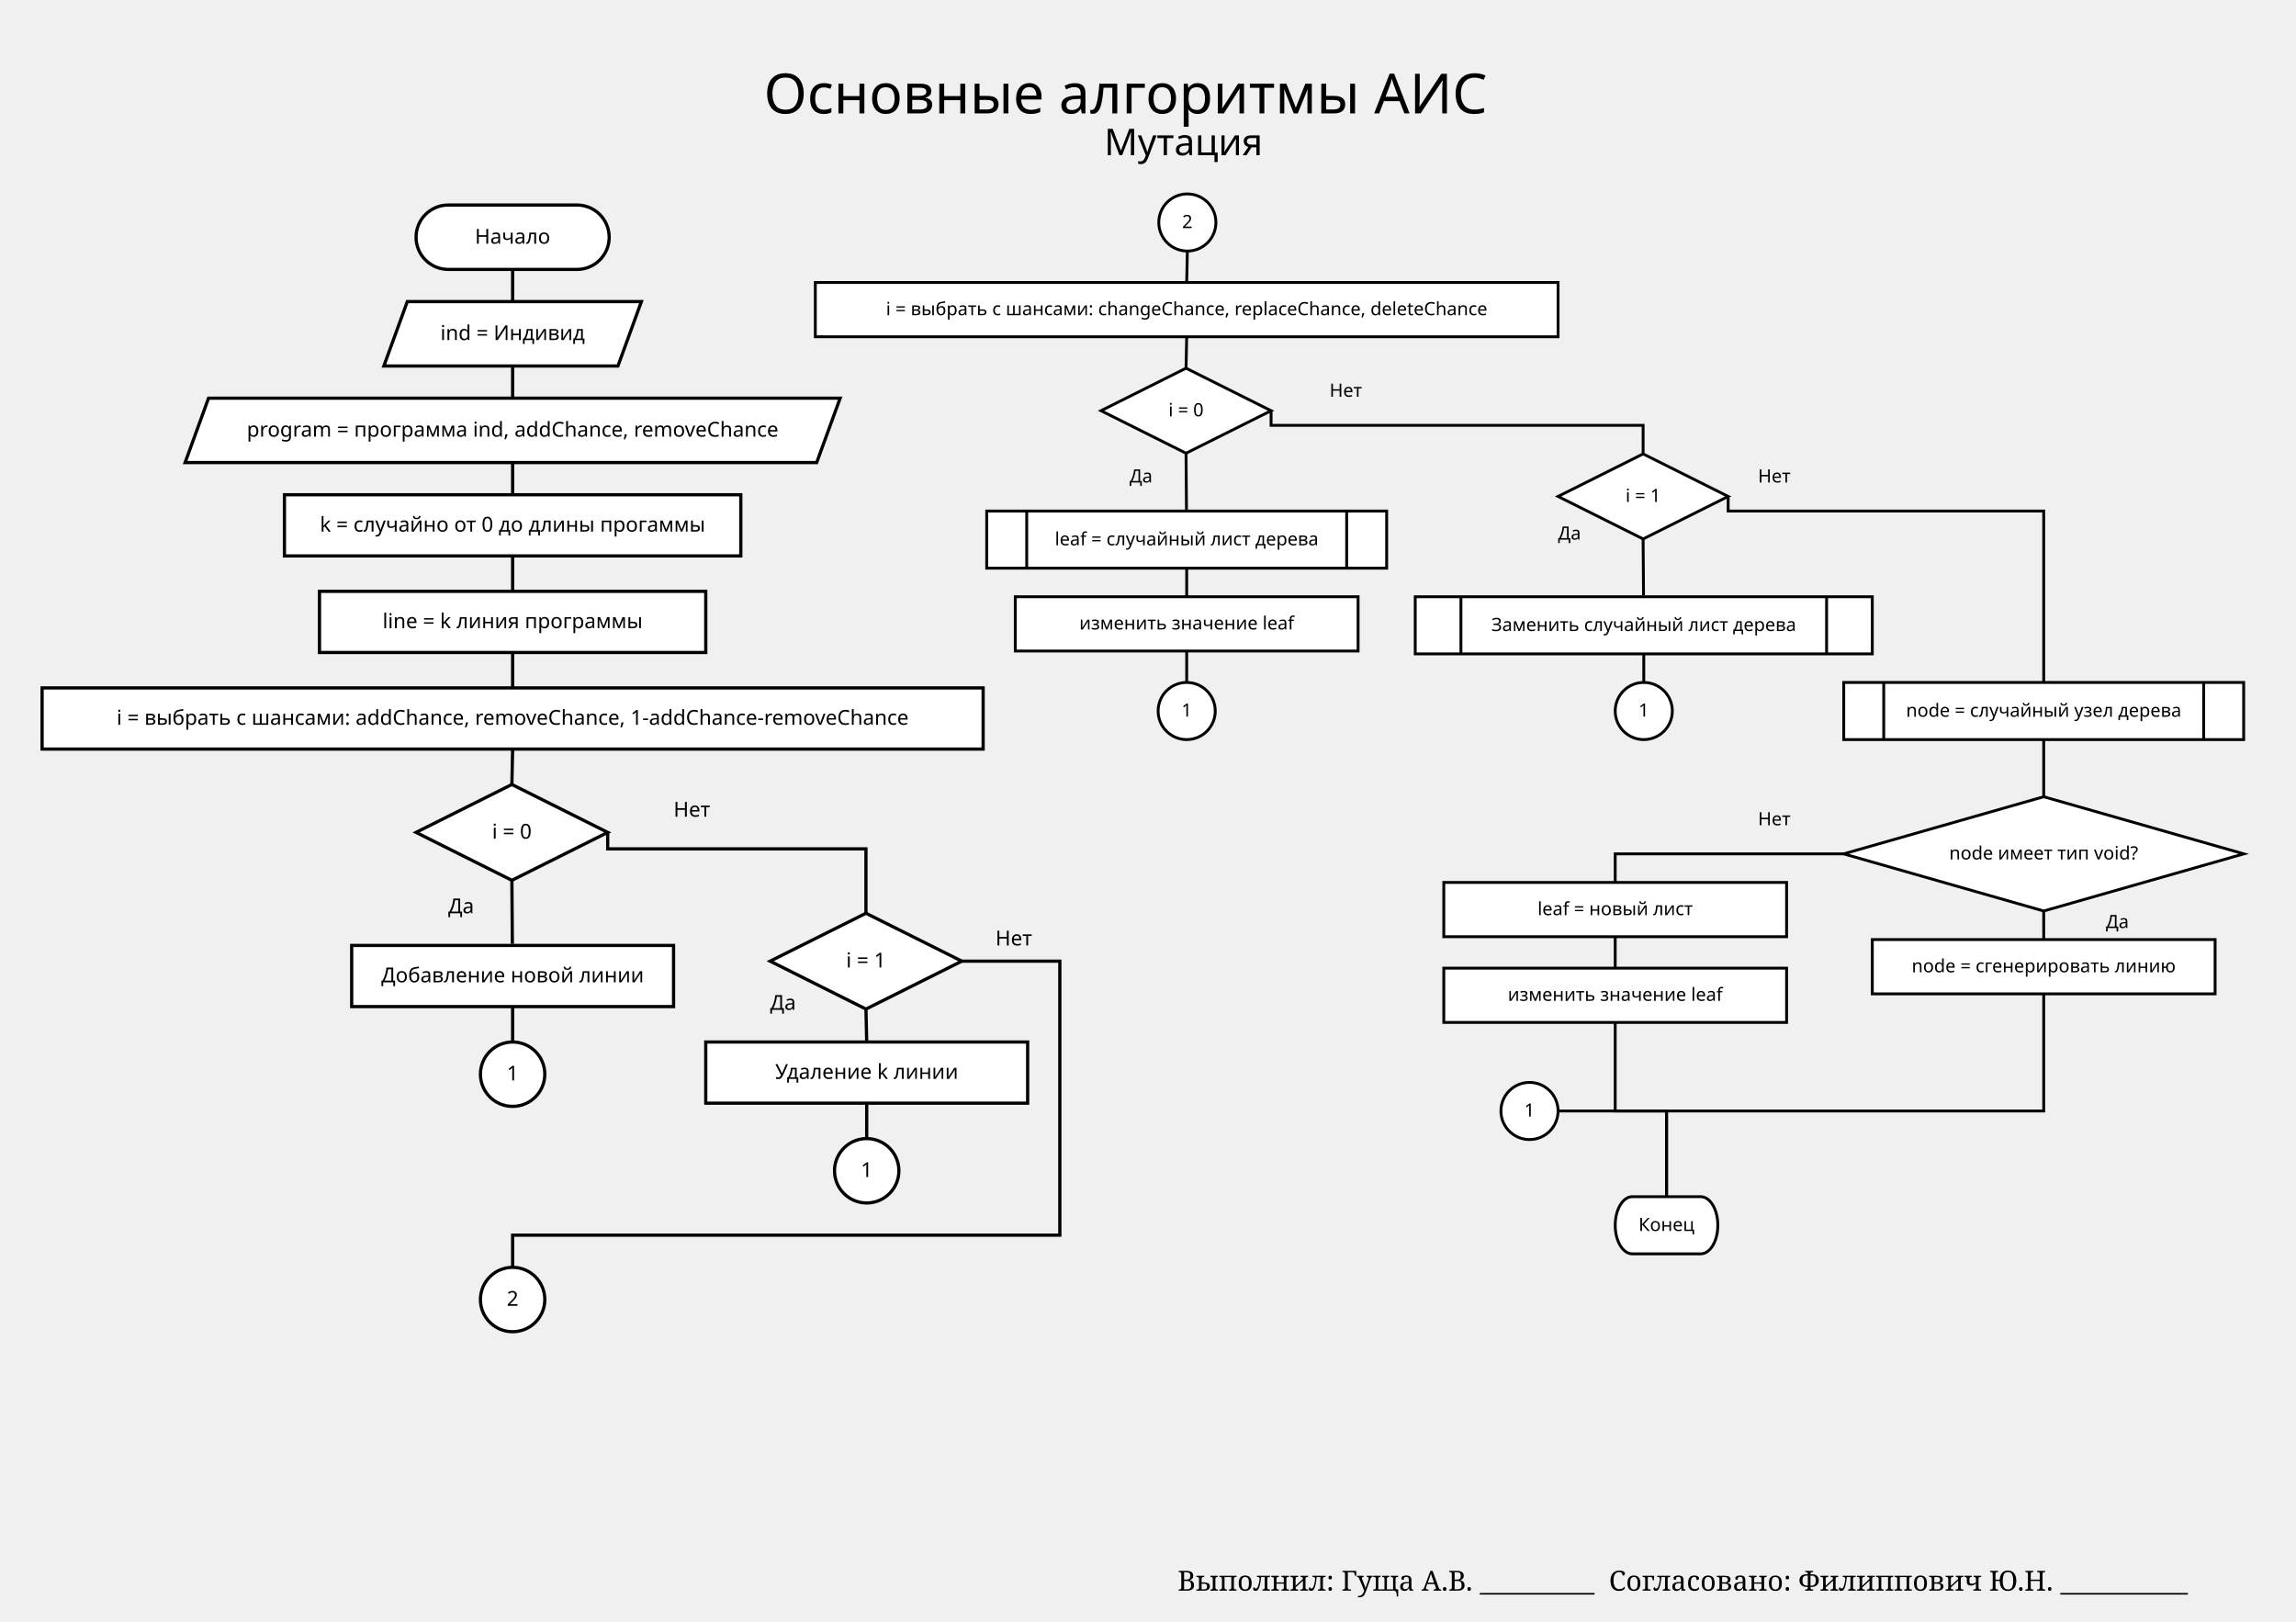
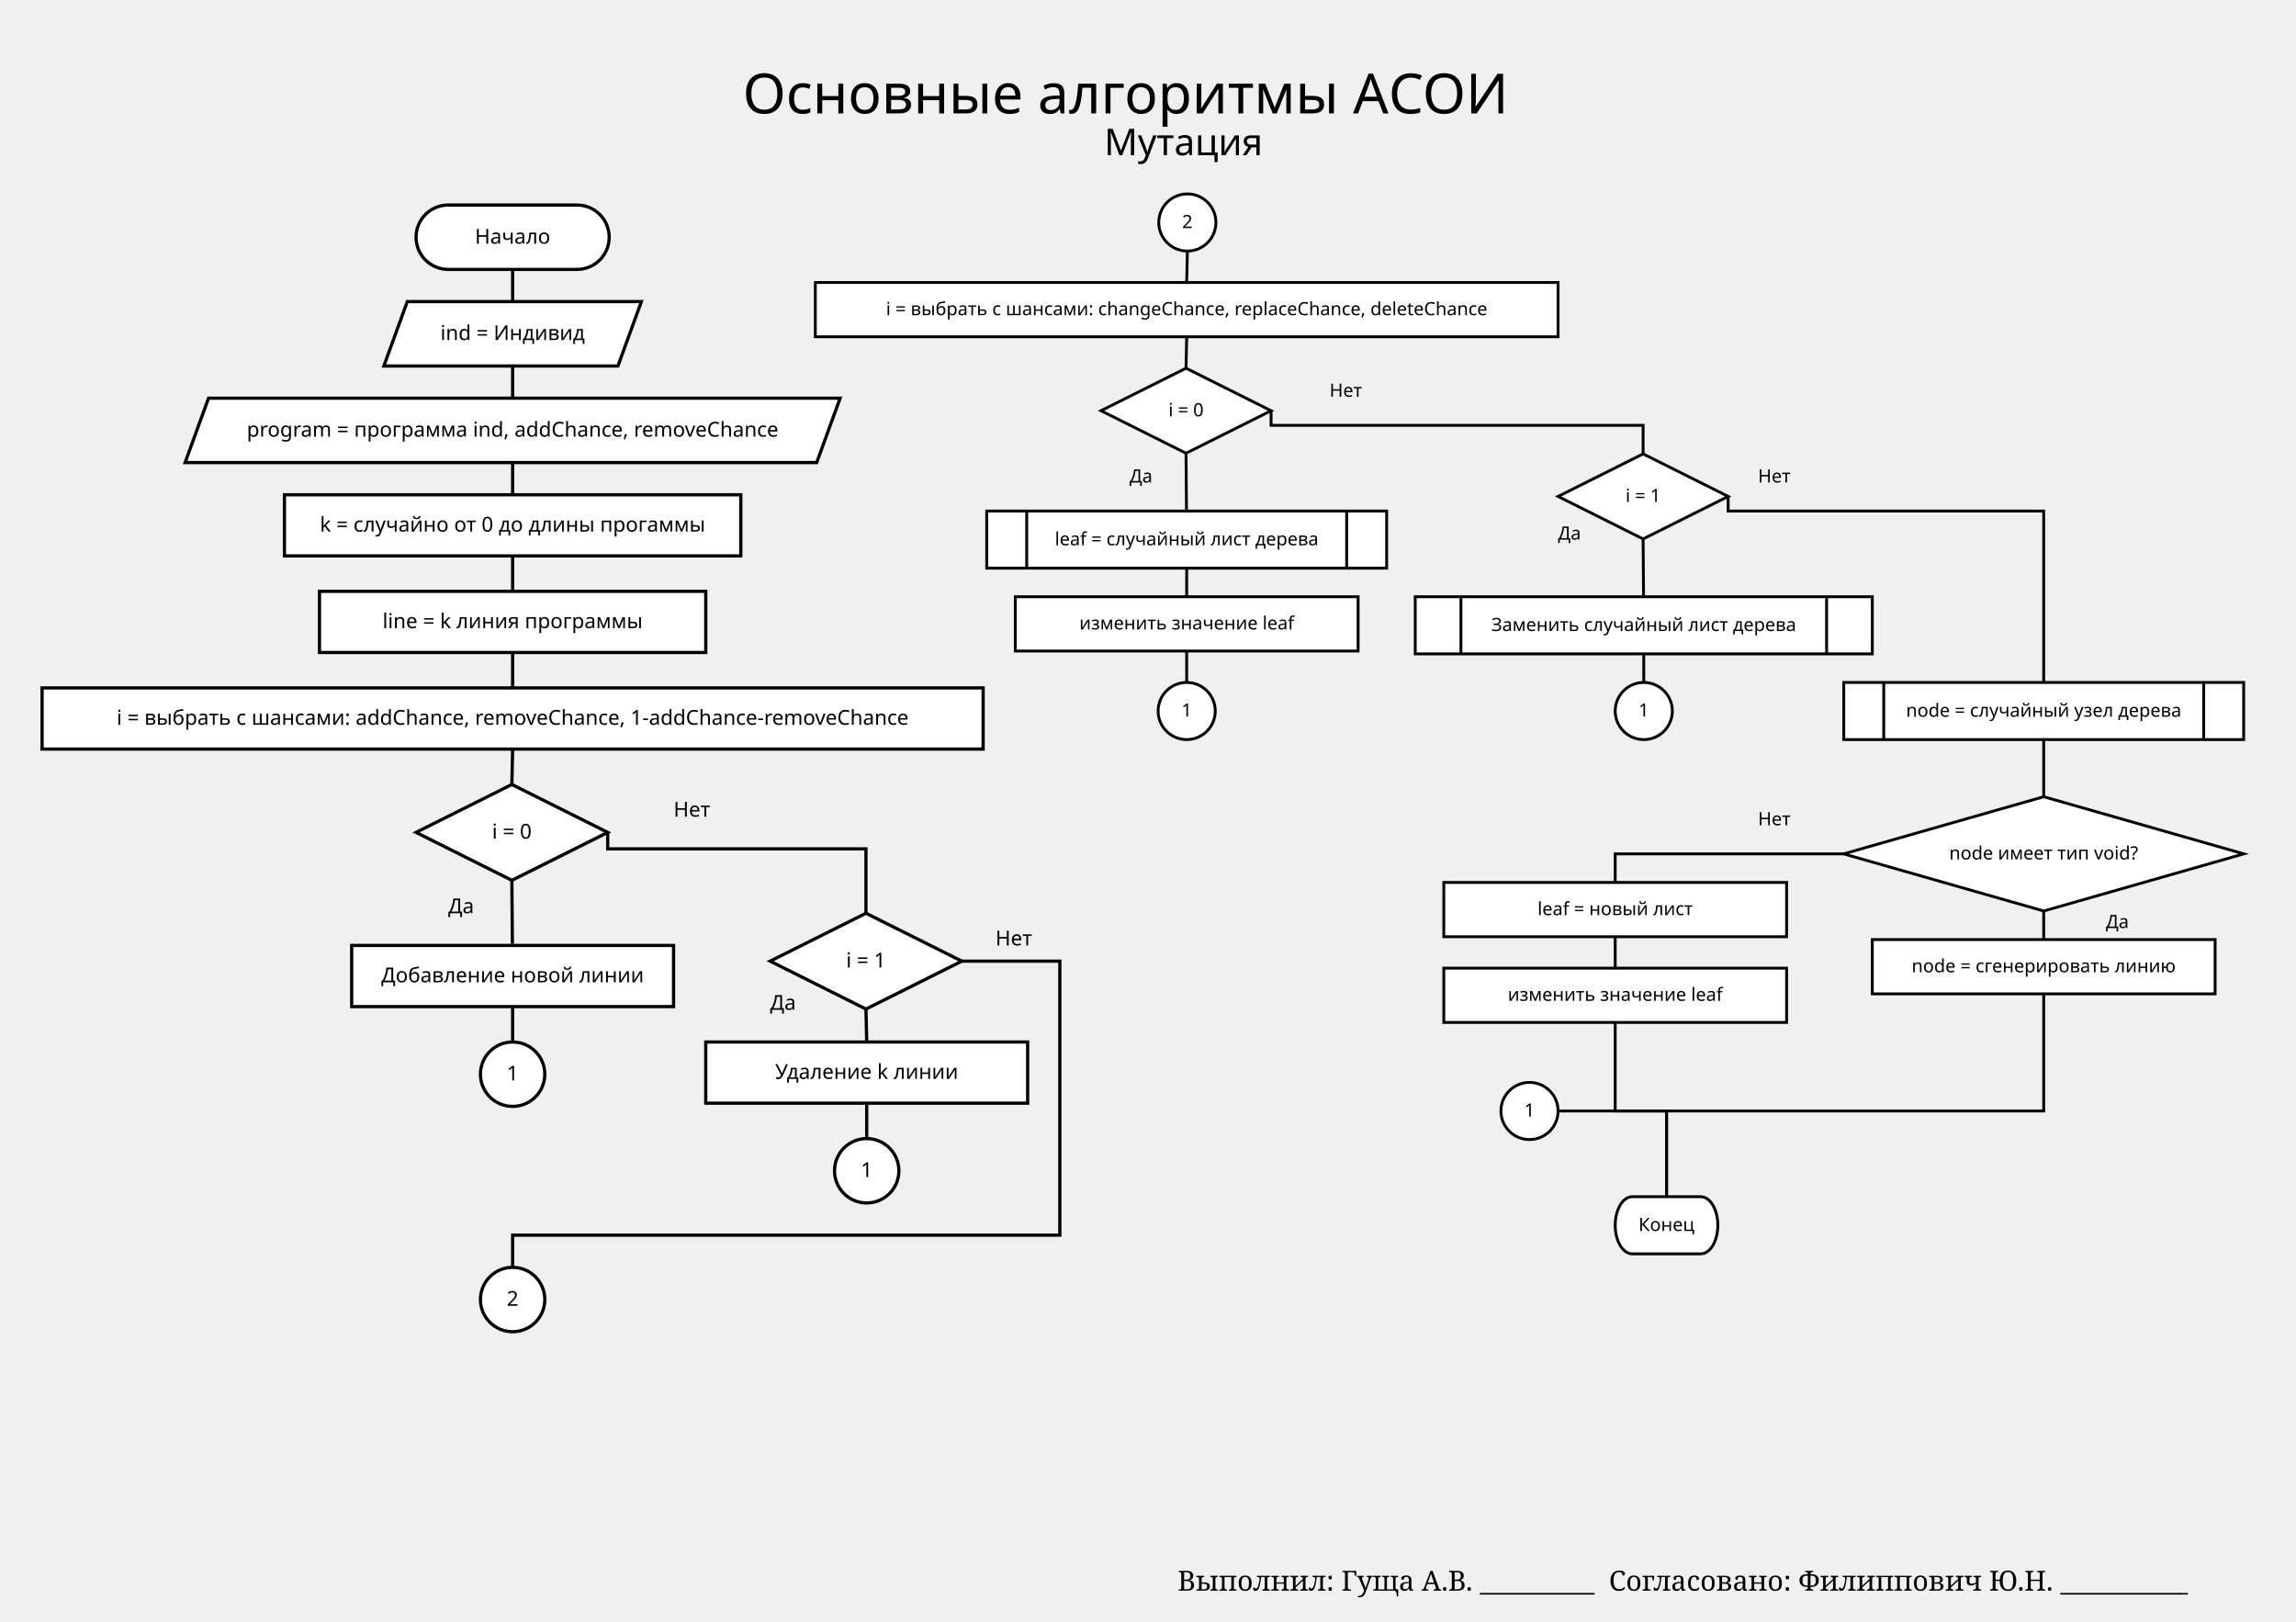
<svg xmlns="http://www.w3.org/2000/svg" width="2979.921" height="2104.724" id="svg2" version="1.1">
  <defs id="defs4">
    <marker orient="auto" refY="0.0" refX="0.0" id="Arrow1Lstart" style="overflow:visible">
      <path id="path16806" d="M 0.0,0.0 L 5.0,-5.0 L -12.5,0.0 L 5.0,5.0 L 0.0,0.0 z " style="fill-rule:evenodd;stroke:#000000;stroke-width:1.0pt" transform="scale(0.8) translate(12.5,0)" />
    </marker>
    <marker orient="auto" refY="0.0" refX="0.0" id="Arrow1Lend" style="overflow:visible;">
      <path id="path16809" d="M 0.0,0.0 L 5.0,-5.0 L -12.5,0.0 L 5.0,5.0 L 0.0,0.0 z " style="fill-rule:evenodd;stroke:#000000;stroke-width:1.0pt;" transform="scale(0.8) rotate(180) translate(12.5,0)" />
    </marker>
    <marker markerWidth="311.562" markerHeight="272.406" orient="auto" id="marker5422">
      <path id="path5420" d="M -154.912,135.447 1.489,-135.447 154.912,130.29 z" style="fill:#000000;fill-opacity:1;stroke:#000000;stroke-width:1px;stroke-linecap:butt;stroke-linejoin:miter;stroke-opacity:1" />
    </marker>
    <marker markerWidth="25.219" markerHeight="33.969" orient="auto" id="marker10150">
      <rect y="-14.876" x="-10.501" height="29.752" width="21.001" id="rect10148" style="opacity:0.369;fill:#ffffff;fill-opacity:1;stroke:#000000;stroke-width:4.226;stroke-miterlimit:4;stroke-opacity:1;stroke-dasharray:none;stroke-dashoffset:0" />
    </marker>
  </defs>
  <g id="layer1" transform="translate(0,1052.362)">
    <text xml:space="preserve" style="font-size:72px;font-style:normal;font-variant:normal;font-weight:normal;font-stretch:normal;text-align:center;line-height:125%;letter-spacing:0px;word-spacing:0px;text-anchor:middle;fill:#000000;fill-opacity:1;stroke:none;font-family:Carlito;-inkscape-font-specification:Carlito" x="1507.594" y="-905.169" id="text3004">
-       <tspan x="1507.594" y="-905.169" id="tspan3008">Основные алгоритмы АИС</tspan>
+       <tspan x="1507.594" y="-905.169" id="tspan3008">Основные алгоритмы АСОИ</tspan>
    </text>
    <flowRoot xml:space="preserve" id="flowRoot3010" style="fill:black;stroke:none;stroke-opacity:1;stroke-width:1px;stroke-linejoin:miter;stroke-linecap:butt;fill-opacity:1;font-family:Carlito;font-style:normal;font-weight:normal;font-size:32px;line-height:125%;letter-spacing:0px;word-spacing:0px;-inkscape-font-specification:Carlito;font-stretch:normal;font-variant:normal">
      <flowRegion id="flowRegion3012">
        <rect id="rect3014" width="1371.16" height="960.307" x="76.726" y="342.512" style="font-size:32px" />
      </flowRegion>
      <flowPara id="flowPara3016" />
    </flowRoot>
    <text xml:space="preserve" style="font-size:40px;font-style:normal;font-variant:normal;font-weight:normal;font-stretch:normal;line-height:125%;letter-spacing:0px;word-spacing:0px;fill:#000000;fill-opacity:1;stroke:none;font-family:Carlito;-inkscape-font-specification:Carlito" x="66.825" y="340.037" id="text3018" transform="translate(0,-1052.362)">
      <tspan id="tspan3020" x="66.825" y="340.037" />
    </text>
    <text xml:space="preserve" style="font-size:48px;font-style:normal;font-variant:normal;font-weight:normal;font-stretch:normal;line-height:125%;letter-spacing:0px;word-spacing:0px;fill:#000000;fill-opacity:0;stroke:none;font-family:Carlito;-inkscape-font-specification:Carlito" x="353.928" y="458.838" id="text3022" transform="translate(0,-1052.362)">
      <tspan id="tspan3024" x="353.928" y="458.838" />
    </text>
    <text xml:space="preserve" style="font-size:48px;font-style:normal;font-variant:normal;font-weight:normal;font-stretch:normal;line-height:125%;letter-spacing:0px;word-spacing:0px;fill:#000000;fill-opacity:1;stroke:none;font-family:Carlito;-inkscape-font-specification:Carlito" x="158.401" y="359.837" id="text3026" transform="translate(0,-1052.362)">
      <tspan id="tspan3028" x="158.401" y="359.837" />
    </text>
    <text xml:space="preserve" style="font-size:48px;font-style:normal;font-variant:normal;font-weight:normal;font-stretch:normal;line-height:125%;letter-spacing:0px;word-spacing:0px;fill:#000000;fill-opacity:1;stroke:none;font-family:Carlito;-inkscape-font-specification:Carlito" x="497.479" y="357.362" id="text3038" transform="translate(0,-1052.362)">
      <tspan id="tspan3040" x="497.479" y="357.362" />
    </text>
    <text xml:space="preserve" style="font-size:48px;font-style:normal;font-variant:normal;font-weight:normal;font-stretch:normal;line-height:125%;letter-spacing:0px;word-spacing:0px;fill:#000000;fill-opacity:1;stroke:none;font-family:Carlito;-inkscape-font-specification:Carlito" x="1754.787" y="1025.617" id="text3074" transform="translate(0,-1052.362)">
      <tspan id="tspan3076" x="1754.787" y="1025.617" />
    </text>
    <text xml:space="preserve" style="font-size:48px;font-style:normal;font-variant:normal;font-weight:normal;font-stretch:normal;line-height:125%;letter-spacing:0px;word-spacing:0px;fill:#000000;fill-opacity:1;stroke:none;font-family:Carlito;-inkscape-font-specification:Carlito" x="74.251" y="1401.82" id="text3110" transform="translate(0,-1052.362)">
      <tspan id="tspan3112" x="74.251" y="1401.82" />
    </text>
    <path style="fill:none;stroke:#000000;stroke-width:0;stroke-linecap:butt;stroke-linejoin:miter;stroke-opacity:1;marker-end:none;marker-mid:none;stroke-miterlimit:4;stroke-dasharray:none" d="m -1513.838,559.385 924.054,157.509" id="path5425" transform="translate(0,-1052.362)" />
    <text xml:space="preserve" style="font-size:48px;font-style:normal;font-variant:normal;font-weight:normal;font-stretch:normal;line-height:125%;letter-spacing:0px;word-spacing:0px;fill:#000000;fill-opacity:1;stroke:none;font-family:Carlito;-inkscape-font-specification:Carlito" x="1944.363" y="540.133" id="text20981" transform="translate(0,-1052.362)">
      <tspan id="tspan20983" x="1944.363" y="540.133" />
    </text>
    <text xml:space="preserve" style="font-size:48px;font-style:normal;font-variant:normal;font-weight:normal;font-stretch:normal;line-height:125%;letter-spacing:0px;word-spacing:0px;fill:#000000;fill-opacity:1;stroke:none;font-family:Carlito;-inkscape-font-specification:Carlito" x="1903.289" y="849.89" id="text21570" transform="translate(0,-1052.362)">
      <tspan id="tspan21572" x="1903.289" y="849.89" />
    </text>
    <text xml:space="preserve" style="font-size:48px;font-style:normal;font-variant:normal;font-weight:normal;font-stretch:normal;line-height:125%;letter-spacing:0px;word-spacing:0px;fill:#000000;fill-opacity:1;stroke:none;font-family:Carlito;-inkscape-font-specification:Carlito" x="1433.118" y="-850.927" id="text22823">
      <tspan id="tspan22825" x="1433.118" y="-850.927">Мутация</tspan>
    </text>
    <text font-size="12.8" style="font-size:15.232px;font-style:normal;font-weight:normal;text-anchor:start;fill:#000000;font-family:sans-serif" x="401.645" y="-144.542" id="text24123">
      <tspan x="401.645" y="-144.542" id="tspan24125" />
    </text>
    <g id="g3799" transform="matrix(1.553112,0,0,1.553112,-29.06374,436.0494)">
      <g transform="matrix(1.344963,0,0,1.344963,-467.4842,-249.026)" id="g23983">
        <path id="path23985" d="m 640,-400 80,0 c 11.046,0 20,8.954 20,20 0,11.046 -8.954,20 -20,20 l -80,0 c -11.046,0 -20,-8.954 -20,-20 0,-11.046 8.954,-20 20,-20 z" style="fill:#ffffff" />
        <path id="path23987" d="m 640,-400 80,0 c 11.046,0 20,8.954 20,20 0,11.046 -8.954,20 -20,20 l -80,0 c -11.046,0 -20,-8.954 -20,-20 0,-11.046 8.954,-20 20,-20" style="fill:none;stroke:#000000;stroke-width:2" />
        <text id="text23989" y="-376" x="680" style="font-size:12.8px;font-style:normal;font-weight:normal;text-anchor:middle;fill:#000000;font-family:sans-serif" font-size="12.8">
          <tspan id="tspan23991" y="-376" x="680">Начало</tspan>
        </text>
      </g>
      <g transform="matrix(1.344963,0,0,1.344963,-467.4842,-249.026)" id="g23993">
        <rect id="rect23995" height="38" width="283.55" y="-220" x="538.225" style="fill:#ffffff" />
        <rect id="rect23997" height="38" width="283.55" y="-220" x="538.225" style="fill:none;stroke:#000000;stroke-width:2" />
        <text id="text23999" y="-197.1" x="680" style="font-size:12.8px;font-style:normal;font-weight:normal;text-anchor:middle;fill:#000000;font-family:sans-serif" font-size="12.8">
          <tspan id="tspan24001" y="-197.1" x="680">k = случайно от 0 до длины прогаммы</tspan>
        </text>
      </g>
      <polyline transform="matrix(1.344963,0,0,1.344963,-467.4842,-249.026)" id="polyline24003" points="680,-360 680,-240 680,-240 680,-220 " style="fill:none;stroke:#000000;stroke-width:2" />
      <g transform="matrix(1.344963,0,0,1.344963,-467.4842,-249.026)" id="g24005">
        <rect id="rect24007" height="38" width="240" y="-160" x="560" style="fill:#ffffff" />
        <rect id="rect24009" height="38" width="240" y="-160" x="560" style="fill:none;stroke:#000000;stroke-width:2" />
        <text id="text24011" y="-137.1" x="680" style="font-size:12.8px;font-style:normal;font-weight:normal;text-anchor:middle;fill:#000000;font-family:sans-serif" font-size="12.8">
          <tspan id="tspan24013" y="-137.1" x="680">line = k линия программы</tspan>
        </text>
      </g>
      <line id="line24015" y2="-464.22" x2="447.091" y1="-493.809" x1="447.091" style="fill:none;stroke:#000000;stroke-width:2.69" />
      <g transform="matrix(1.344963,0,0,1.344963,-467.4842,-249.026)" id="g24017">
        <polygon id="polygon24019" points="620,-10.231 679.538,-40 739.076,-10.231 679.538,19.538 " style="fill:#ffffff" />
        <polygon id="polygon24021" points="620,-10.231 679.538,-40 739.076,-10.231 679.538,19.538 " style="fill:none;stroke:#000000;stroke-width:2" />
        <text id="text24023" y="-6.331" x="679.538" style="font-size:12.8px;font-style:normal;font-weight:normal;text-anchor:middle;fill:#000000;font-family:sans-serif" font-size="12.8">
          <tspan id="tspan24025" y="-6.331" x="679.538">i = 0</tspan>
        </text>
      </g>
      <g transform="matrix(1.344963,0,0,1.344963,-467.4842,-249.026)" id="g24027">
        <rect id="rect24029" height="38" width="584.7" y="-100" x="387.65" style="fill:#ffffff" />
        <rect id="rect24031" height="38" width="584.7" y="-100" x="387.65" style="fill:none;stroke:#000000;stroke-width:2" />
        <text id="text24033" y="-77.1" x="680" style="font-size:12.8px;font-style:normal;font-weight:normal;text-anchor:middle;fill:#000000;font-family:sans-serif" font-size="12.8">
          <tspan id="tspan24035" y="-77.1" x="680">i = выбрать с шансами: addChance, removeChance, 1-addChance-removeChance</tspan>
        </text>
      </g>
      <line id="line24037" y2="-383.522" x2="447.091" y1="-413.112" x1="447.091" style="fill:none;stroke:#000000;stroke-width:2.69" />
      <line id="line24039" y2="-302.825" x2="446.469" y1="-332.414" x1="447.091" style="fill:none;stroke:#000000;stroke-width:2.69" />
      <g transform="matrix(1.344963,0,0,1.344963,-467.4842,-249.026)" id="g24041">
        <rect id="rect24043" height="38" width="200" y="60" x="580" style="fill:#ffffff" />
        <rect id="rect24045" height="38" width="200" y="60" x="580" style="fill:none;stroke:#000000;stroke-width:2" />
        <text id="text24047" y="82.9" x="680" style="font-size:12.8px;font-style:normal;font-weight:normal;text-anchor:middle;fill:#000000;font-family:sans-serif" font-size="12.8">
          <tspan id="tspan24049" y="82.9" x="680">Добавление новой линии</tspan>
        </text>
      </g>
      <line id="line24051" y2="-169.66" x2="446.882" y1="-222.748" x1="446.469" style="fill:none;stroke:#000000;stroke-width:2.69" />
      <g transform="matrix(1.344963,0,0,1.344963,-467.4842,-249.026)" id="g24053">
        <polygon id="polygon24055" points="840,69.769 899.538,40 959.076,69.769 899.538,99.538 " style="fill:#ffffff" />
        <polygon id="polygon24057" points="840,69.769 899.538,40 959.076,69.769 899.538,99.538 " style="fill:none;stroke:#000000;stroke-width:2" />
        <text id="text24059" y="73.669" x="899.538" style="font-size:12.8px;font-style:normal;font-weight:normal;text-anchor:middle;fill:#000000;font-family:sans-serif" font-size="12.8">
          <tspan id="tspan24061" y="73.669" x="899.538">i = 1</tspan>
        </text>
      </g>
      <g transform="matrix(1.344963,0,0,1.344963,-467.4842,-249.026)" id="g24063">
        <rect id="rect24065" height="38" width="200" y="120" x="800" style="fill:#ffffff" />
        <rect id="rect24067" height="38" width="200" y="120" x="800" style="fill:none;stroke:#000000;stroke-width:2" />
        <text id="text24069" y="142.9" x="900" style="font-size:12.8px;font-style:normal;font-weight:normal;text-anchor:middle;fill:#000000;font-family:sans-serif" font-size="12.8">
          <tspan id="tspan24071" y="142.9" x="900">Удаление k линии</tspan>
        </text>
      </g>
      <polyline transform="matrix(1.344963,0,0,1.344963,-467.4842,-249.026)" id="polyline24073" points="739.076,-10.231 739.076,0 899.538,0 899.538,40 " style="fill:none;stroke:#000000;stroke-width:2" />
      <line id="line24075" y2="-87.63" x2="742.983" y1="-115.151" x1="742.361" style="fill:none;stroke:#000000;stroke-width:2.69" />
      <text id="text24077" y="-275.925" x="581.587" style="font-size:17.215px;font-style:normal;font-weight:normal;text-anchor:start;fill:#000000;font-family:sans-serif" font-size="12.8">
        <tspan id="tspan24079" y="-275.925" x="581.587">Нет</tspan>
      </text>
      <text id="text24081" y="-195.227" x="393.292" style="font-size:17.215px;font-style:normal;font-weight:normal;text-anchor:start;fill:#000000;font-family:sans-serif" font-size="12.8">
        <tspan id="tspan24083" y="-195.227" x="393.292">Да</tspan>
      </text>
      <text id="text24085" y="-114.53" x="662.285" style="font-size:17.215px;font-style:normal;font-weight:normal;text-anchor:start;fill:#000000;font-family:sans-serif" font-size="12.8">
        <tspan id="tspan24087" y="-114.53" x="662.285">Да</tspan>
      </text>
      <text id="text24089" y="-168.328" x="850.58" style="font-size:17.215px;font-style:normal;font-weight:normal;text-anchor:start;fill:#000000;font-family:sans-serif" font-size="12.8">
        <tspan id="tspan24091" y="-168.328" x="850.58">Нет</tspan>
      </text>
      <g transform="matrix(1.344963,0,0,1.344963,-467.4842,-249.026)" id="g24093">
        <polygon id="polygon24095" points="600,-300 614.559,-340 760,-340 745.441,-300 " style="fill:#ffffff" />
        <polygon id="polygon24097" points="600,-300 614.559,-340 760,-340 745.441,-300 " style="fill:none;stroke:#000000;stroke-width:2" />
        <text id="text24099" y="-316.1" x="680" style="font-size:12.8px;font-style:normal;font-weight:normal;text-anchor:middle;fill:#000000;font-family:sans-serif" font-size="12.8">
          <tspan id="tspan24101" y="-316.1" x="680">ind = Индивид</tspan>
        </text>
      </g>
      <g transform="matrix(1.344963,0,0,1.344963,-467.4842,-249.026)" id="g24103">
        <polygon id="polygon24105" points="476.509,-240 491.068,-280 883.491,-280 868.932,-240 " style="fill:#ffffff" />
        <polygon id="polygon24107" points="476.509,-240 491.068,-280 883.491,-280 868.932,-240 " style="fill:none;stroke:#000000;stroke-width:2" />
        <text id="text24109" y="-256.1" x="680" style="font-size:12.8px;font-style:normal;font-weight:normal;text-anchor:middle;fill:#000000;font-family:sans-serif" font-size="12.8">
          <tspan id="tspan24111" y="-256.1" x="680">program = программа ind, addChance, removeChance</tspan>
        </text>
      </g>
      <g transform="matrix(1.344963,0,0,1.344963,-467.4842,-249.026)" id="g24113">
        <ellipse id="ellipse24115" ry="20" rx="20" cy="140" cx="680" style="fill:#ffffff" d="m 700,140 c 0,11.046 -8.954,20 -20,20 -11.046,0 -20,-8.954 -20,-20 0,-11.046 8.954,-20 20,-20 11.046,0 20,8.954 20,20 z" />
        <ellipse id="ellipse24117" ry="20" rx="20" cy="140" cx="680" style="fill:none;stroke:#000000;stroke-width:2" d="m 700,140 c 0,11.046 -8.954,20 -20,20 -11.046,0 -20,-8.954 -20,-20 0,-11.046 8.954,-20 20,-20 11.046,0 20,8.954 20,20 z" />
        <text id="text24119" y="143.9" x="680" style="font-size:12.8px;font-style:normal;font-weight:normal;text-anchor:middle;fill:#000000;font-family:sans-serif" font-size="12.8">
          <tspan id="tspan24121" y="143.9" x="680">1</tspan>
        </text>
      </g>
      <g transform="matrix(1.344963,0,0,1.344963,-467.4842,-249.026)" id="g24127">
        <ellipse id="ellipse24129" ry="20" rx="20" cy="200" cx="900" style="fill:#ffffff" d="m 920,200 c 0,11.046 -8.954,20 -20,20 -11.046,0 -20,-8.954 -20,-20 0,-11.046 8.954,-20 20,-20 11.046,0 20,8.954 20,20 z" />
        <ellipse id="ellipse24131" ry="20" rx="20" cy="200" cx="900" style="fill:none;stroke:#000000;stroke-width:2" d="m 920,200 c 0,11.046 -8.954,20 -20,20 -11.046,0 -20,-8.954 -20,-20 0,-11.046 8.954,-20 20,-20 11.046,0 20,8.954 20,20 z" />
        <text id="text24133" y="203.9" x="900" style="font-size:12.8px;font-style:normal;font-weight:normal;text-anchor:middle;fill:#000000;font-family:sans-serif" font-size="12.8">
          <tspan id="tspan24135" y="203.9" x="900">1</tspan>
        </text>
      </g>
      <line id="line24137" y2="-87.63" x2="447.091" y1="-117.22" x1="447.091" style="fill:none;stroke:#000000;stroke-width:2.69" />
      <polyline transform="matrix(1.344963,0,0,1.344963,-467.4842,-249.026)" id="polyline24157" points="959.076,69.769 1020,69.769 1020,240 680,240 680,260 " style="fill:none;stroke:#000000;stroke-width:2" />
      <line id="line24137-5" y2="-6.933" x2="742.983" y1="-36.522" x1="742.983" style="fill:none;stroke:#000000;stroke-width:2.69" />
      <g transform="matrix(1.344963,0,0,1.344963,-763.3761,-141.429)" id="g24127-6">
        <ellipse id="ellipse24129-4" ry="20" rx="20" cy="200" cx="900" style="fill:#ffffff" d="m 920,200 c 0,11.046 -8.954,20 -20,20 -11.046,0 -20,-8.954 -20,-20 0,-11.046 8.954,-20 20,-20 11.046,0 20,8.954 20,20 z" />
        <ellipse id="ellipse24131-7" ry="20" rx="20" cy="200" cx="900" style="fill:none;stroke:#000000;stroke-width:2" d="m 920,200 c 0,11.046 -8.954,20 -20,20 -11.046,0 -20,-8.954 -20,-20 0,-11.046 8.954,-20 20,-20 11.046,0 20,8.954 20,20 z" />
        <text id="text24133-4" y="203.9" x="900" style="font-size:12.8px;font-style:normal;font-weight:normal;text-anchor:middle;fill:#000000;font-family:sans-serif" font-size="12.8">
          <tspan id="tspan24135-0" y="203.9" x="900">2</tspan>
        </text>
      </g>
    </g>
    <g id="g4027" transform="matrix(1.378351,0,0,1.378351,-718.8118,122.2149)">
      <g transform="matrix(1.344963,0,0,1.344963,724.3351,-935.8762)" id="g24147">
        <rect id="rect24149" height="38" width="520" y="260" x="420" style="fill:#ffffff" />
        <rect id="rect24151" height="38" width="520" y="260" x="420" style="fill:none;stroke:#000000;stroke-width:2" />
        <text id="text24153" y="282.9" x="680" style="font-size:12.8px;font-style:normal;font-weight:normal;text-anchor:middle;fill:#000000;font-family:sans-serif" font-size="12.8">
          <tspan id="tspan24155" y="282.9" x="680">i = выбрать с шансами: changeChance, replaceChance, deleteChance</tspan>
        </text>
      </g>
      <g transform="matrix(1.344963,0,0,1.344963,724.3351,-935.8762)" id="g24159">
        <polygon id="polygon24161" points="620,349.769 679.538,320 739.076,349.769 679.538,379.538 " style="fill:#ffffff" />
        <polygon id="polygon24163" points="620,349.769 679.538,320 739.076,349.769 679.538,379.538 " style="fill:none;stroke:#000000;stroke-width:2" />
        <text id="text24165" y="353.669" x="679.538" style="font-size:12.8px;font-style:normal;font-weight:normal;text-anchor:middle;fill:#000000;font-family:sans-serif" font-size="12.8">
          <tspan id="tspan24167" y="353.669" x="679.538">i = 0</tspan>
        </text>
      </g>
      <line id="line24169" y2="-372.323" x2="1638.701" y1="-425.411" x1="1638.289" style="fill:none;stroke:#000000;stroke-width:2.69" />
      <g transform="matrix(1.344963,0,0,1.344963,724.3351,-935.8762)" id="g24171">
        <polygon id="polygon24173" points="940,409.769 999.538,380 1059.08,409.769 999.538,439.538 " style="fill:#ffffff" />
        <polygon id="polygon24175" points="940,409.769 999.538,380 1059.08,409.769 999.538,439.538 " style="fill:none;stroke:#000000;stroke-width:2" />
        <text id="text24177" y="413.669" x="999.538" style="font-size:12.8px;font-style:normal;font-weight:normal;text-anchor:middle;fill:#000000;font-family:sans-serif" font-size="12.8">
          <tspan id="tspan24179" y="413.669" x="999.538">i = 1</tspan>
        </text>
      </g>
      <polyline transform="matrix(1.344963,0,0,1.344963,724.3351,-935.8762)" id="polyline24181" points="739.076,349.769 739.076,360 999.538,360 999.538,380 " style="fill:none;stroke:#000000;stroke-width:2" />
      <line id="line24183" y2="-291.507" x2="2069.083" y1="-344.714" x1="2068.677" style="fill:none;stroke:#000000;stroke-width:2.69" />
      <text id="text24185" y="-478.589" x="1773.406" style="font-size:17.215px;font-style:normal;font-weight:normal;text-anchor:start;fill:#000000;font-family:sans-serif" font-size="12.8">
        <tspan id="tspan24187" y="-478.589" x="1773.406">Нет</tspan>
      </text>
      <text id="text24189" y="-397.891" x="1585.112" style="font-size:17.215px;font-style:normal;font-weight:normal;text-anchor:start;fill:#000000;font-family:sans-serif" font-size="12.8">
        <tspan id="tspan24191" y="-397.891" x="1585.112">Да</tspan>
      </text>
      <text id="text24193" y="-344.092" x="1988.601" style="font-size:17.215px;font-style:normal;font-weight:normal;text-anchor:start;fill:#000000;font-family:sans-serif" font-size="12.8">
        <tspan id="tspan24195" y="-344.092" x="1988.601">Да</tspan>
      </text>
      <text id="text24197" y="-397.891" x="2176.895" style="font-size:17.215px;font-style:normal;font-weight:normal;text-anchor:start;fill:#000000;font-family:sans-serif" font-size="12.8">
        <tspan id="tspan24199" y="-397.891" x="2176.895">Нет</tspan>
      </text>
      <line id="line24201" y2="-505.488" x2="1638.289" y1="-535.077" x1="1638.91" style="fill:none;stroke:#000000;stroke-width:2.69" />
      <g transform="matrix(1.344963,0,0,1.344963,724.3351,-935.8762)" id="g24203">
        <rect id="rect24205" height="38" width="240" y="480" x="560" style="fill:#ffffff" />
        <rect id="rect24207" height="38" width="240" y="480" x="560" style="fill:none;stroke:#000000;stroke-width:2" />
        <text id="text24209" y="502.9" x="680" style="font-size:12.8px;font-style:normal;font-weight:normal;text-anchor:middle;fill:#000000;font-family:sans-serif" font-size="12.8">
          <tspan id="tspan24211" y="502.9" x="680">изменить значение leaf</tspan>
        </text>
      </g>
      <line id="line24213" y2="-290.294" x2="1638.91" y1="-319.883" x1="1638.91" style="fill:none;stroke:#000000;stroke-width:2.69" />
      <g transform="matrix(1.344963,0,0,1.344963,724.3351,-935.8762)" id="g24215">
        <rect id="rect24217" height="40" width="320" y="480" x="840" style="fill:#ffffff" />
        <rect id="rect24219" height="40" width="320" y="480" x="840" style="fill:none;stroke:#000000;stroke-width:2" />
        <line id="line24221" y2="520" x2="872" y1="480" x1="872" style="fill:none;stroke:#000000;stroke-width:2" />
        <line id="line24223" y2="520" x2="1128" y1="480" x1="1128" style="fill:none;stroke:#000000;stroke-width:2" />
        <text id="text24225" y="504" x="1000" style="font-size:12.8px;font-style:normal;font-weight:normal;text-anchor:middle;fill:#000000;font-family:sans-serif" font-size="12.8">
          <tspan id="tspan24227" y="504" x="1000">Заменить случайный лист дерева</tspan>
        </text>
      </g>
      <g transform="matrix(1.344963,0,0,1.344963,724.3351,-935.8762)" id="g24229">
        <rect id="rect24231" height="40" width="280" y="420" x="540" style="fill:#ffffff" />
        <rect id="rect24233" height="40" width="280" y="420" x="540" style="fill:none;stroke:#000000;stroke-width:2" />
        <line id="line24235" y2="460" x2="568" y1="420" x1="568" style="fill:none;stroke:#000000;stroke-width:2" />
        <line id="line24237" y2="460" x2="792" y1="420" x1="792" style="fill:none;stroke:#000000;stroke-width:2" />
        <text id="text24239" y="444" x="680" style="font-size:12.8px;font-style:normal;font-weight:normal;text-anchor:middle;fill:#000000;font-family:sans-serif" font-size="12.8">
          <tspan id="tspan24241" y="444" x="680">leaf = случайный лист дерева</tspan>
        </text>
      </g>
      <polyline transform="matrix(1.344963,0,0,1.344963,724.3351,-935.8762)" id="polyline24243" points="1059.08,409.769 1059.08,420 1280,420 1280,540 " style="fill:none;stroke:#000000;stroke-width:2" />
      <g transform="matrix(1.344963,0,0,1.344963,724.3351,-935.8762)" id="g24245">
        <rect id="rect24247" height="40" width="280" y="540" x="1140" style="fill:#ffffff" />
        <rect id="rect24249" height="40" width="280" y="540" x="1140" style="fill:none;stroke:#000000;stroke-width:2" />
        <line id="line24251" y2="580" x2="1168" y1="540" x1="1168" style="fill:none;stroke:#000000;stroke-width:2" />
        <line id="line24253" y2="580" x2="1392" y1="540" x1="1392" style="fill:none;stroke:#000000;stroke-width:2" />
        <text id="text24255" y="564" x="1280" style="font-size:12.8px;font-style:normal;font-weight:normal;text-anchor:middle;fill:#000000;font-family:sans-serif" font-size="12.8">
          <tspan id="tspan24257" y="564" x="1280">node = случайный узел дерева</tspan>
        </text>
      </g>
      <g transform="matrix(1.344963,0,0,1.344963,724.3351,-935.8762)" id="g24259">
        <polygon id="polygon24261" points="1139.94,660 1280,620 1420.06,660 1280,700 " style="fill:#ffffff" />
        <polygon id="polygon24263" points="1139.94,660 1280,620 1420.06,660 1280,700 " style="fill:none;stroke:#000000;stroke-width:2" />
        <text id="text24265" y="663.9" x="1280" style="font-size:12.8px;font-style:normal;font-weight:normal;text-anchor:middle;fill:#000000;font-family:sans-serif" font-size="12.8">
          <tspan id="tspan24267" y="663.9" x="1280">node имеет тип void?</tspan>
        </text>
      </g>
      <line id="line24269" y2="-101.999" x2="2445.888" y1="-155.797" x1="2445.888" style="fill:none;stroke:#000000;stroke-width:2.69" />
      <g transform="matrix(1.344963,0,0,1.344963,724.3351,-935.8762)" id="g24271">
        <rect id="rect24273" height="38" width="240" y="740" x="860" style="fill:#ffffff" />
        <rect id="rect24275" height="38" width="240" y="740" x="860" style="fill:none;stroke:#000000;stroke-width:2" />
        <text id="text24277" y="762.9" x="980" style="font-size:12.8px;font-style:normal;font-weight:normal;text-anchor:middle;fill:#000000;font-family:sans-serif" font-size="12.8">
          <tspan id="tspan24279" y="762.9" x="980">изменить значение leaf</tspan>
        </text>
      </g>
      <g transform="matrix(1.344963,0,0,1.344963,724.3351,-935.8762)" id="g24281">
        <rect id="rect24283" height="38" width="240" y="680" x="860" style="fill:#ffffff" />
        <rect id="rect24285" height="38" width="240" y="680" x="860" style="fill:none;stroke:#000000;stroke-width:2" />
        <text id="text24287" y="702.9" x="980" style="font-size:12.8px;font-style:normal;font-weight:normal;text-anchor:middle;fill:#000000;font-family:sans-serif" font-size="12.8">
          <tspan id="tspan24289" y="702.9" x="980">leaf = новый лист</tspan>
        </text>
      </g>
      <polyline transform="matrix(1.344963,0,0,1.344963,724.3351,-935.8762)" id="polyline24291" points="1139.94,660 1139.94,660 980,660 980,680 " style="fill:none;stroke:#000000;stroke-width:2" />
      <text id="text24293" y="-75.1" x="2176.895" style="font-size:17.215px;font-style:normal;font-weight:normal;text-anchor:start;fill:#000000;font-family:sans-serif" font-size="12.8">
        <tspan id="tspan24295" y="-75.1" x="2176.895">Нет</tspan>
      </text>
      <line id="line24297" y2="59.397" x2="2042.399" y1="29.807" x1="2042.399" style="fill:none;stroke:#000000;stroke-width:2.69" />
      <g transform="matrix(1.344963,0,0,1.344963,724.3351,-935.8762)" id="g24299">
        <rect id="rect24301" height="38" width="240" y="720" x="1160" style="fill:#ffffff" />
        <rect id="rect24303" height="38" width="240" y="720" x="1160" style="fill:none;stroke:#000000;stroke-width:2" />
        <text id="text24305" y="742.9" x="1280" style="font-size:12.8px;font-style:normal;font-weight:normal;text-anchor:middle;fill:#000000;font-family:sans-serif" font-size="12.8">
          <tspan id="tspan24307" y="742.9" x="1280">node = сгенерировать линию</tspan>
        </text>
      </g>
      <line id="line24309" y2="32.497" x2="2445.888" y1="5.598" x1="2445.888" style="fill:none;stroke:#000000;stroke-width:2.69" />
      <g transform="matrix(1.344963,0,0,1.344963,724.3351,-935.8762)" id="g24311">
        <path id="path24313" d="m 991.975,900 47.905,0 c 6.61,0 11.97,8.954 11.97,20 0,11.046 -5.36,20 -11.97,20 l -47.905,0 C 985.361,940 980,931.046 980,920 c 0,-11.046 5.361,-20 11.975,-20 z" style="fill:#ffffff" />
        <path id="path24315" d="m 991.975,900 47.905,0 c 6.61,0 11.97,8.954 11.97,20 0,11.046 -5.36,20 -11.97,20 l -47.905,0 C 985.361,940 980,931.046 980,920 c 0,-11.046 5.361,-20 11.975,-20" style="fill:none;stroke:#000000;stroke-width:2" />
        <text id="text24317" y="924" x="1015.92" style="font-size:12.8px;font-style:normal;font-weight:normal;text-anchor:middle;fill:#000000;font-family:sans-serif" font-size="12.8">
          <tspan id="tspan24319" y="924" x="1015.92">Конец</tspan>
        </text>
      </g>
      <g transform="matrix(1.344963,0,0,1.344963,724.3351,-935.8762)" id="g24321">
        <ellipse id="ellipse24323" ry="20" rx="20" cy="840" cx="920" style="fill:#ffffff" d="m 940,840 c 0,11.046 -8.954,20 -20,20 -11.046,0 -20,-8.954 -20,-20 0,-11.046 8.954,-20 20,-20 11.046,0 20,8.954 20,20 z" />
        <ellipse id="ellipse24325" ry="20" rx="20" cy="840" cx="920" style="fill:none;stroke:#000000;stroke-width:2" d="m 940,840 c 0,11.046 -8.954,20 -20,20 -11.046,0 -20,-8.954 -20,-20 0,-11.046 8.954,-20 20,-20 11.046,0 20,8.954 20,20 z" />
        <text id="text24327" y="843.9" x="920" style="font-size:12.8px;font-style:normal;font-weight:normal;text-anchor:middle;fill:#000000;font-family:sans-serif" font-size="12.8">
          <tspan id="tspan24329" y="843.9" x="920">1</tspan>
        </text>
      </g>
      <polyline transform="matrix(1.344963,0,0,1.344963,724.3351,-935.8762)" id="polyline24331" points="980,778 980,840 1015.92,840 1015.92,900 " style="fill:none;stroke:#000000;stroke-width:2" />
      <polyline transform="matrix(1.344963,0,0,1.344963,724.3351,-935.8762)" id="polyline24333" points="1280,758 1280,840 1015.92,840 1015.92,900 " style="fill:none;stroke:#000000;stroke-width:2" />
      <polyline transform="matrix(1.344963,0,0,1.344963,724.3351,-935.8762)" id="polyline24335" points="940,840 1015.92,840 1015.92,900 " style="fill:none;stroke:#000000;stroke-width:2" />
      <g transform="matrix(1.344963,0,0,1.344963,724.3351,-935.8762)" id="g24337">
        <ellipse id="ellipse24339" ry="20" rx="20" cy="560" cx="680" style="fill:#ffffff" d="m 700,560 c 0,11.046 -8.954,20 -20,20 -11.046,0 -20,-8.954 -20,-20 0,-11.046 8.954,-20 20,-20 11.046,0 20,8.954 20,20 z" />
        <ellipse id="ellipse24341" ry="20" rx="20" cy="560" cx="680" style="fill:none;stroke:#000000;stroke-width:2" d="m 700,560 c 0,11.046 -8.954,20 -20,20 -11.046,0 -20,-8.954 -20,-20 0,-11.046 8.954,-20 20,-20 11.046,0 20,8.954 20,20 z" />
        <text id="text24343" y="563.9" x="680" style="font-size:12.8px;font-style:normal;font-weight:normal;text-anchor:middle;fill:#000000;font-family:sans-serif" font-size="12.8">
          <tspan id="tspan24345" y="563.9" x="680">1</tspan>
        </text>
      </g>
      <line id="line24347" y2="-209.596" x2="1638.91" y1="-239.185" x1="1638.91" style="fill:none;stroke:#000000;stroke-width:2.69" />
      <g transform="matrix(1.344963,0,0,1.344963,724.3351,-935.8762)" id="g24349">
        <ellipse id="ellipse24351" ry="20" rx="20" cy="560" cx="1000" style="fill:#ffffff" d="m 1020,560 c 0,11.046 -8.954,20 -20,20 -11.046,0 -20,-8.954 -20,-20 0,-11.046 8.954,-20 20,-20 11.046,0 20,8.954 20,20 z" />
        <ellipse id="ellipse24353" ry="20" rx="20" cy="560" cx="1000" style="fill:none;stroke:#000000;stroke-width:2" d="m 1020,560 c 0,11.046 -8.954,20 -20,20 -11.046,0 -20,-8.954 -20,-20 0,-11.046 8.954,-20 20,-20 11.046,0 20,8.954 20,20 z" />
        <text id="text24355" y="563.9" x="1000" style="font-size:12.8px;font-style:normal;font-weight:normal;text-anchor:middle;fill:#000000;font-family:sans-serif" font-size="12.8">
          <tspan id="tspan24357" y="563.9" x="1000">1</tspan>
        </text>
      </g>
      <line id="line24359" y2="-209.596" x2="2069.298" y1="-236.495" x1="2069.298" style="fill:none;stroke:#000000;stroke-width:2.69" />
      <text id="text24193-5" y="21.627" x="2504.483" style="font-size:17.215px;font-style:normal;font-weight:normal;text-anchor:start;fill:#000000;font-family:sans-serif" font-size="12.8">
        <tspan id="tspan24195-6" y="21.627" x="2504.483">Да</tspan>
      </text>
      <g transform="matrix(1.344963,0,0,1.344963,429.0645,-911.6668)" id="g24127-9">
        <ellipse id="ellipse24129-8" ry="20" rx="20" cy="200" cx="900" style="fill:#ffffff" d="m 920,200 c 0,11.046 -8.954,20 -20,20 -11.046,0 -20,-8.954 -20,-20 0,-11.046 8.954,-20 20,-20 11.046,0 20,8.954 20,20 z" />
        <ellipse id="ellipse24131-1" ry="20" rx="20" cy="200" cx="900" style="fill:none;stroke:#000000;stroke-width:2" d="m 920,200 c 0,11.046 -8.954,20 -20,20 -11.046,0 -20,-8.954 -20,-20 0,-11.046 8.954,-20 20,-20 11.046,0 20,8.954 20,20 z" />
        <text id="text24133-6" y="203.9" x="900" style="font-size:12.8px;font-style:normal;font-weight:normal;text-anchor:middle;fill:#000000;font-family:sans-serif" font-size="12.8">
          <tspan id="tspan24135-3" y="203.9" x="900">2</tspan>
        </text>
      </g>
      <line id="line24201-5" y2="-586.186" x2="1638.91" y1="-615.775" x1="1639.531" style="fill:none;stroke:#000000;stroke-width:2.69" />
    </g>
    <text xml:space="preserve" style="font-size:56px;font-style:normal;font-variant:normal;font-weight:normal;font-stretch:normal;line-height:125%;letter-spacing:0px;word-spacing:0px;fill:#000000;fill-opacity:1;stroke:none;font-family:Serif;-inkscape-font-specification:Serif" x="1528.383" y="1011.976" id="text4204">
      <tspan id="tspan4206" x="1528.383" y="1011.976" style="font-size:36px">Выполнил: Гуща А.В. _________  Согласовано: Филиппович Ю.Н. __________</tspan>
    </text>
  </g>
</svg>
